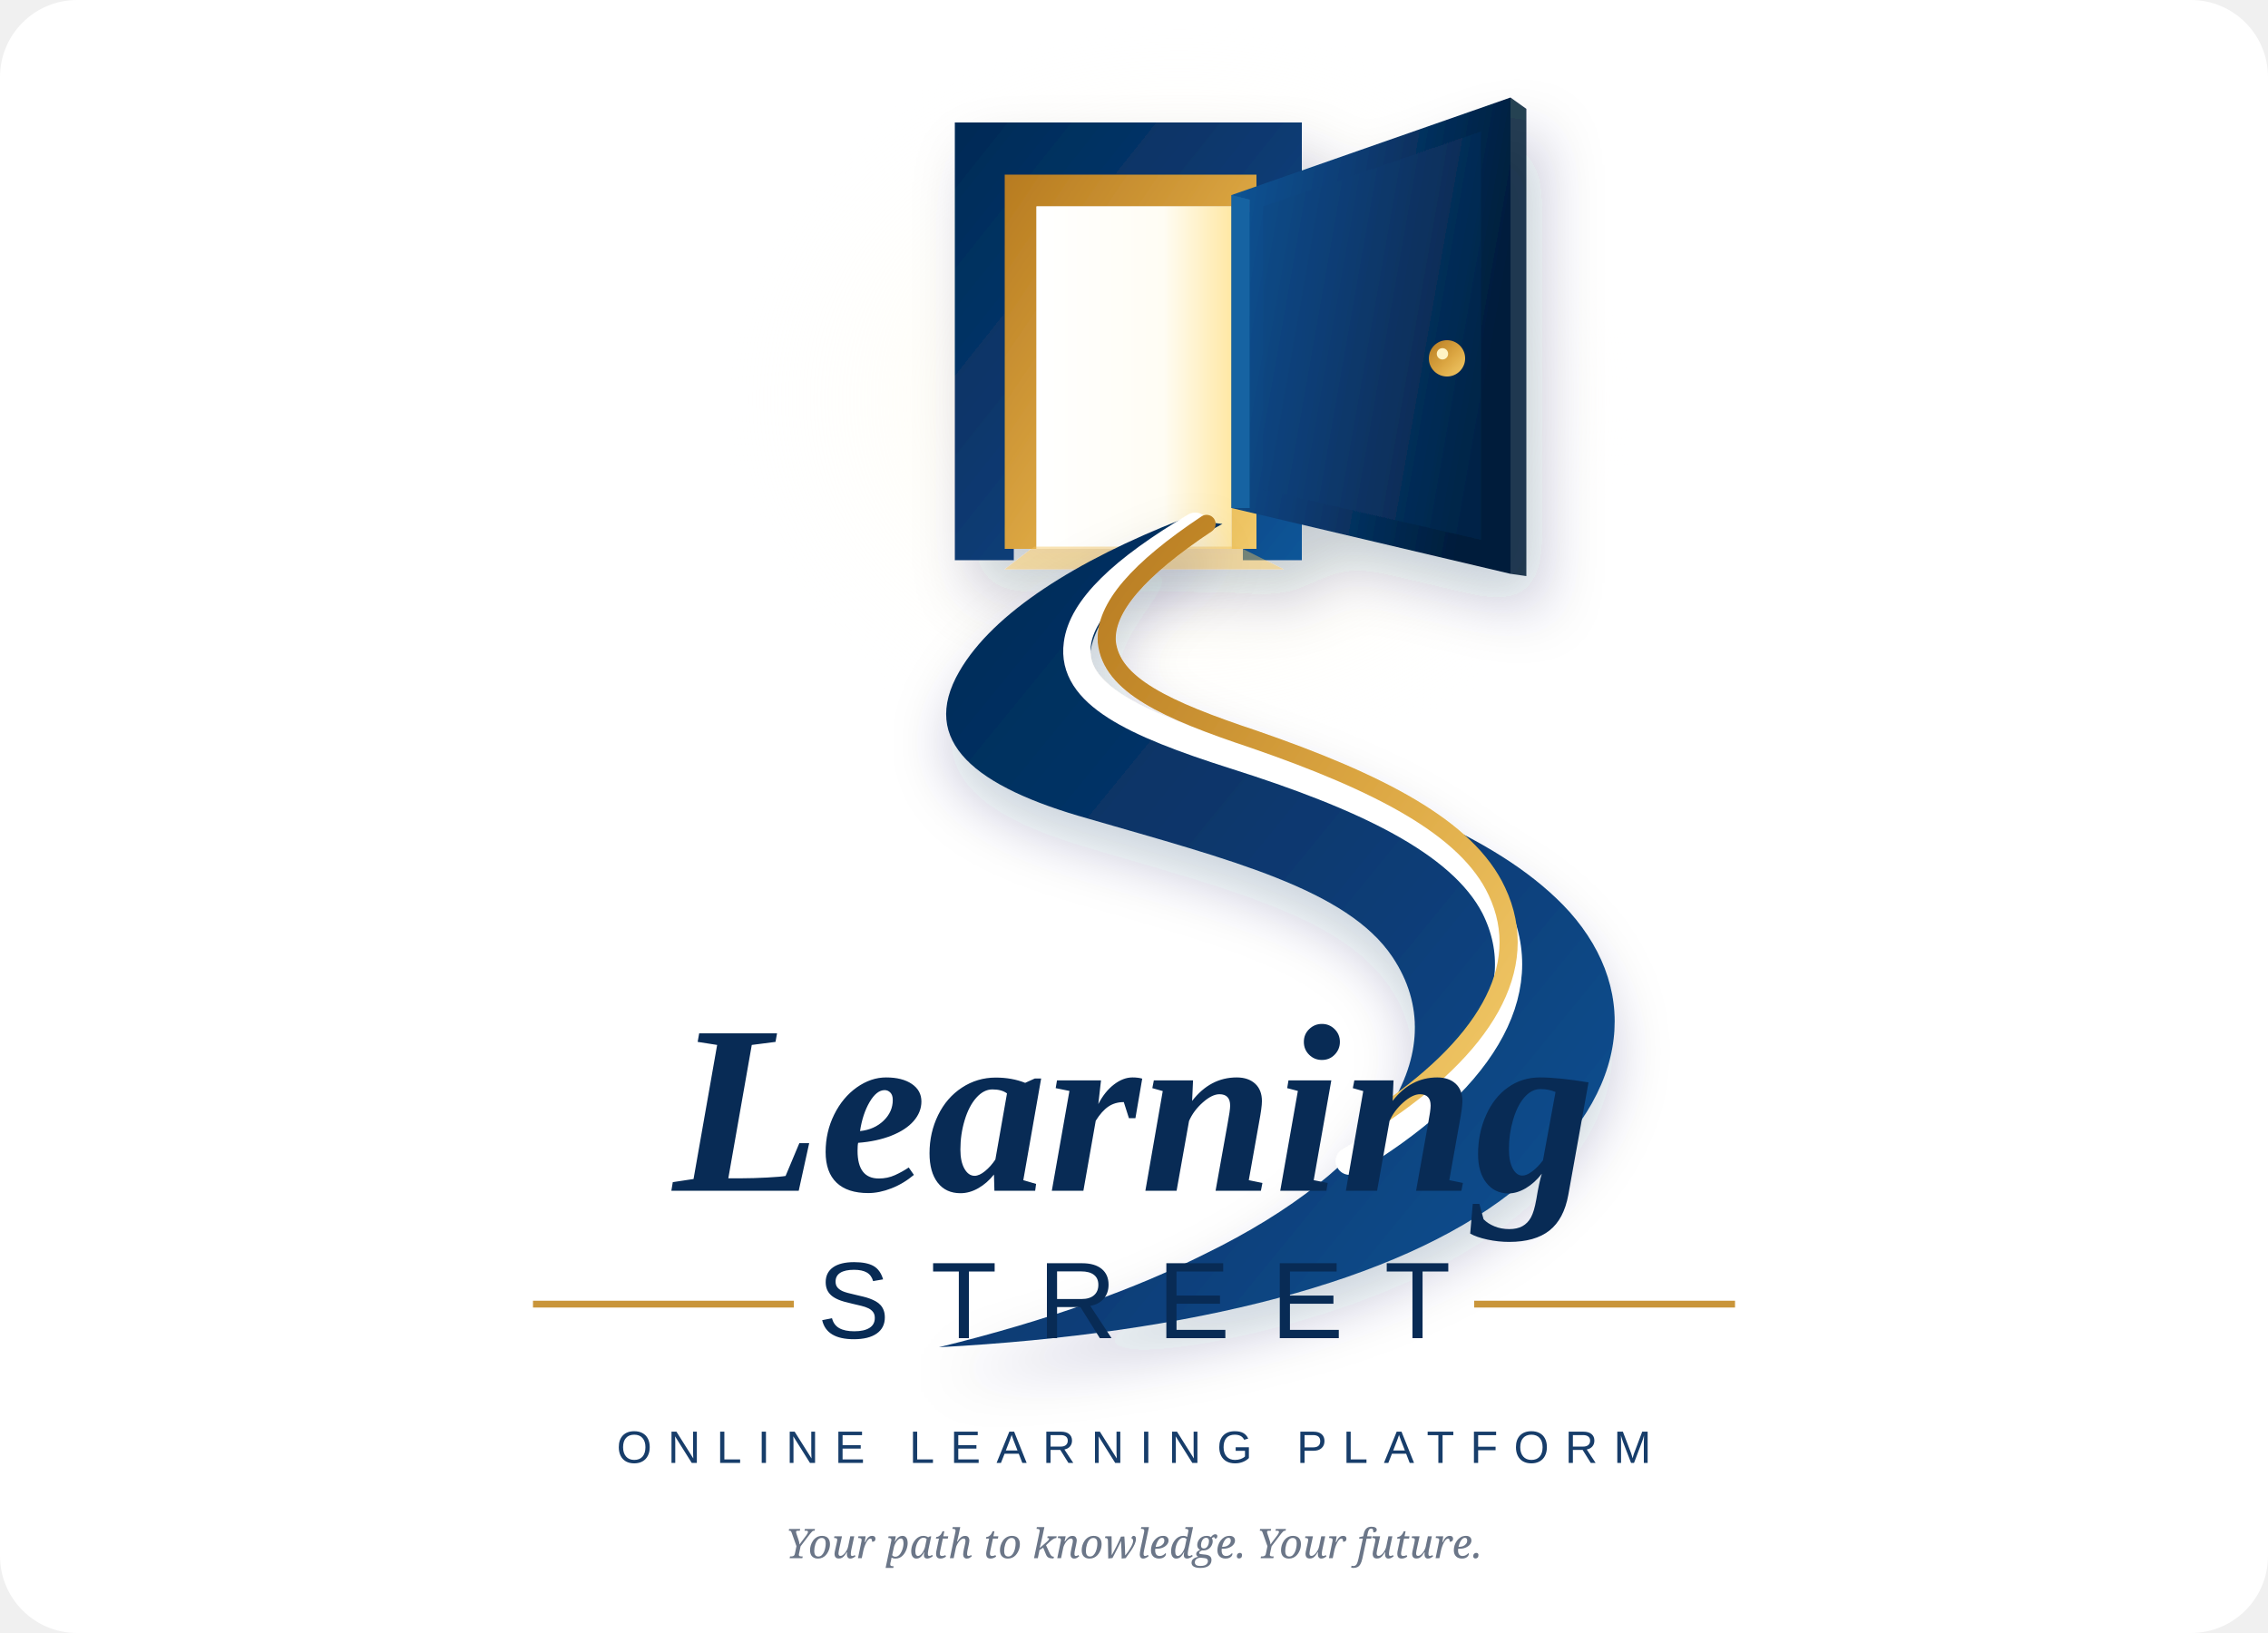
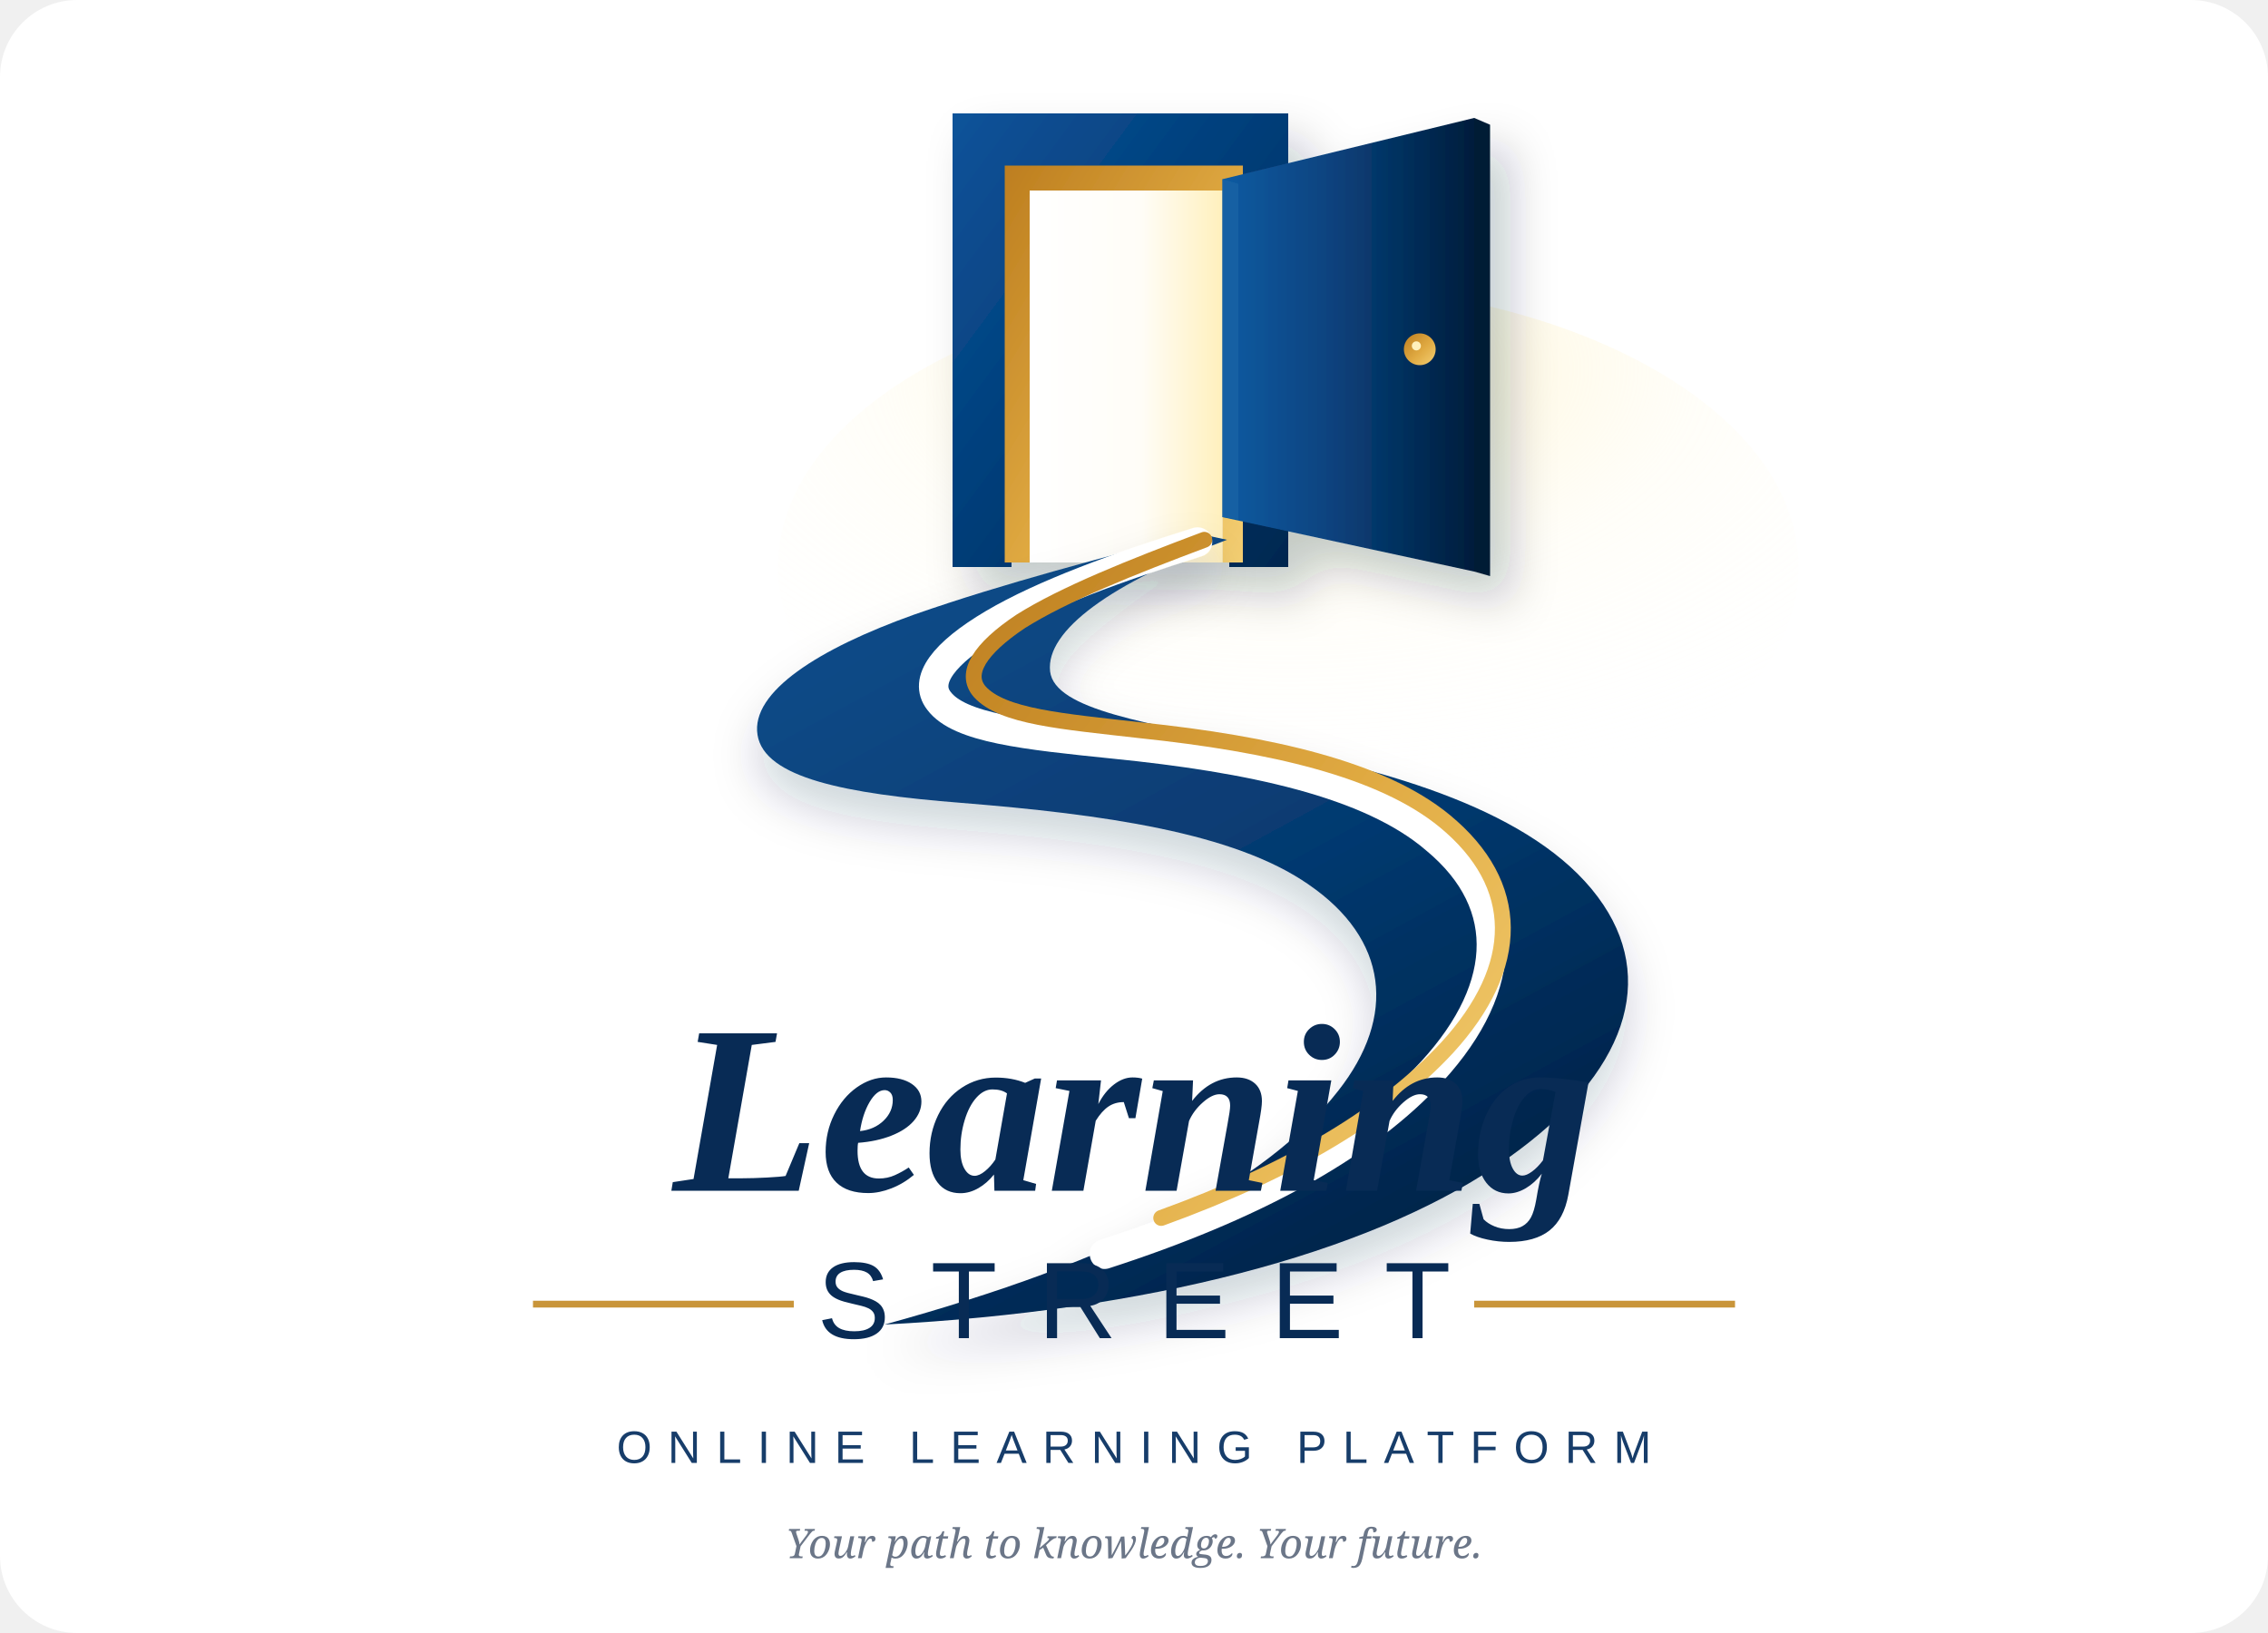
<svg xmlns="http://www.w3.org/2000/svg" viewBox="0 0 1000 720" role="img" aria-labelledby="title desc">
  <defs>
-     <linearGradient id="navy" x1="0" y1="0" x2="1" y2="1">
-       <stop stop-color="#062a55" />
-       <stop offset=".58" stop-color="#073d77" />
-       <stop offset="1" stop-color="#0b5598" />
+     <linearGradient id="frameBlue" x1="0" y1="0" x2="1" y2="1">
+       <stop stop-color="#07539a" />
+       <stop offset=".55" stop-color="#063a73" />
+       <stop offset="1" stop-color="#03274f" />
    </linearGradient>
-     <linearGradient id="door" x1="0" y1="0" x2="1" y2=".3">
-       <stop stop-color="#0d5799" />
-       <stop offset=".42" stop-color="#083d75" />
-       <stop offset="1" stop-color="#041d3b" />
+     <linearGradient id="doorBlue" x1="0" y1="0" x2="1" y2="0">
+       <stop stop-color="#0b5ba2" />
+       <stop offset=".42" stop-color="#08437f" />
+       <stop offset="1" stop-color="#031d3c" />
+     </linearGradient>
+     <linearGradient id="roadBlue" x1=".2" y1="0" x2=".8" y2="1">
+       <stop stop-color="#0b4c8a" />
+       <stop offset=".5" stop-color="#06396f" />
+       <stop offset="1" stop-color="#021e40" />
    </linearGradient>
    <linearGradient id="gold" x1="0" y1="0" x2="1" y2="1">
-       <stop stop-color="#b77b20" />
-       <stop offset=".55" stop-color="#dca743" />
-       <stop offset="1" stop-color="#f2ca69" />
+       <stop stop-color="#bd7e1f" />
+       <stop offset=".55" stop-color="#e0aa42" />
+       <stop offset="1" stop-color="#f4cf73" />
    </linearGradient>
-     <linearGradient id="inside" x1="0" y1="0" x2="1" y2="0">
-       <stop stop-color="#fff" />
-       <stop offset=".65" stop-color="#fffdf4" />
-       <stop offset="1" stop-color="#ffe8a5" />
+     <linearGradient id="opening" x1="0" y1="0" x2="1" y2="0">
+       <stop stop-color="#ffffff" />
+       <stop offset=".58" stop-color="#fffdf7" />
+       <stop offset="1" stop-color="#fff0bd" />
    </linearGradient>
-     <radialGradient id="glow">
-       <stop stop-color="#ffe7a0" stop-opacity=".7" />
-       <stop offset=".45" stop-color="#fff8df" stop-opacity=".28" />
+     <radialGradient id="floorLight" cx="50%" cy="15%" r="80%">
+       <stop stop-color="#ffe9a2" stop-opacity=".62" />
+       <stop offset=".5" stop-color="#fff8dc" stop-opacity=".2" />
      <stop offset="1" stop-color="#fff" stop-opacity="0" />
    </radialGradient>
-     <filter id="softShadow" x="-40%" y="-40%" width="190%" height="200%">
-       <feDropShadow dx="8" dy="15" stdDeviation="13" flood-color="#082b55" flood-opacity=".22" />
+     <filter id="doorShadow" x="-40%" y="-40%" width="200%" height="210%">
+       <feDropShadow dx="9" dy="12" stdDeviation="10" flood-color="#061e3c" flood-opacity=".23" />
    </filter>
-     <filter id="roadShadow" x="-30%" y="-30%" width="170%" height="190%">
-       <feDropShadow dx="0" dy="13" stdDeviation="12" flood-color="#082b55" flood-opacity=".20" />
+     <filter id="roadShadow" x="-40%" y="-40%" width="190%" height="210%">
+       <feDropShadow dx="0" dy="12" stdDeviation="10" flood-color="#06264c" flood-opacity=".19" />
    </filter>
  </defs>
  <rect width="1000" height="720" rx="34" fill="#fff" />
-   <ellipse cx="520" cy="176" rx="205" ry="170" fill="url(#glow)" />
-   <g filter="url(#softShadow)">
-     <path d="M421 54H574V247H548V82H447V247H421Z" fill="url(#navy)" />
-     <path d="M443 77H554V242H543V91H457V242H443Z" fill="url(#gold)" />
-     <rect x="457" y="91" width="86" height="151" fill="url(#inside)" />
-     <path d="M456 241H546L566 251H443Z" fill="#f3c45b" opacity=".45" />
-     <path d="M543 86L666 43V253L543 224Z" fill="url(#door)" />
-     <path d="M543 86L551 88V224L543 224Z" fill="#1763a2" />
-     <path d="M666 43L673 48V254L666 253Z" fill="#031a35" opacity=".85" />
-     <path d="M557 91L653 58V238L557 216Z" fill="#0b3f78" opacity=".20" />
-     <circle cx="638" cy="158" r="8" fill="url(#gold)" />
-     <circle cx="636" cy="156" r="2.5" fill="#fff3c5" />
+   <ellipse cx="568" cy="250" rx="225" ry="125" fill="url(#floorLight)" />
+   <g filter="url(#doorShadow)">
+     <path d="M420 50H568V250H542V76H446V250H420Z" fill="url(#frameBlue)" />
+     <path d="M443 73H548V248H539V84H454V248H443Z" fill="url(#gold)" />
+     <rect x="454" y="84" width="85" height="164" fill="url(#opening)" />
+     <path d="M539 79L650 52V252L539 228Z" fill="url(#doorBlue)" />
+     <path d="M650 52L657 55V254L650 252Z" fill="#021a36" />
+     <path d="M539 79L546 81V229L539 228Z" fill="#1764a5" opacity=".72" />
+     <circle cx="626" cy="154" r="7" fill="url(#gold)" />
+     <circle cx="624.5" cy="152.5" r="2" fill="#fff1bc" />
  </g>
  <g filter="url(#roadShadow)">
-     <path d="M521 229C475 247 438 270 423 296C405 327 430 347 480 361C542 379 594 392 614 422C642 464 609 515 531 553C501 568 463 582 414 594C526 588 616 565 666 526C719 485 724 438 692 402C663 370 610 350 554 334C506 320 476 307 481 286C485 267 505 249 539 231Z" fill="url(#navy)" />
-     <path d="M527 232C495 251 477 268 475 284C472 306 500 319 544 333C601 351 644 371 659 400C678 438 652 478 595 512" fill="none" stroke="#fff" stroke-width="12" stroke-linecap="round" />
-     <path d="M532 231C502 251 487 268 488 283C490 302 514 313 553 326C608 345 647 365 660 393C676 427 654 462 607 493" fill="none" stroke="url(#gold)" stroke-width="8" stroke-linecap="round" />
+     <path d="M527 235C486 246 443 257 403 271C361 286 331 305 334 324C337 343 373 350 424 354C486 359 544 367 577 390C612 414 616 448 590 481C558 522 492 556 390 584C506 578 602 553 660 514C715 477 731 435 707 399C681 360 619 341 557 329C506 319 465 313 463 296C461 278 490 257 541 238Z" fill="url(#roadBlue)" />
+     <path d="M528 239C493 250 460 262 438 275C416 288 407 300 414 309C423 321 452 324 491 328C551 334 604 345 633 370C668 399 665 438 628 476C599 506 552 532 487 553" fill="none" stroke="#fff" stroke-width="13" stroke-linecap="round" />
+     <path d="M531 238C499 250 469 262 450 274C432 286 425 297 432 305C442 316 468 318 503 322C560 328 609 339 637 362C671 390 671 426 638 462C611 491 570 516 512 537" fill="none" stroke="url(#gold)" stroke-width="7" stroke-linecap="round" />
  </g>
  <text x="500" y="525" text-anchor="middle" fill="#082b55" font-size="106" font-family="Georgia, 'Times New Roman', serif" font-style="italic" font-weight="700">Learning</text>
  <line x1="235" y1="575" x2="350" y2="575" stroke="#c9953a" stroke-width="3" />
  <line x1="650" y1="575" x2="765" y2="575" stroke="#c9953a" stroke-width="3" />
  <text x="500" y="590" text-anchor="middle" fill="#082b55" font-size="48" font-family="Arial, sans-serif" letter-spacing="18">STREET</text>
  <text x="500" y="645" text-anchor="middle" fill="#173d6a" font-size="20" font-family="Arial, sans-serif" letter-spacing="7">ONLINE LEARNING PLATFORM</text>
  <text x="500" y="687" text-anchor="middle" fill="#6b7688" font-size="18" font-family="Georgia, serif" font-style="italic">Your path to knowledge. Your future.</text>
</svg>
